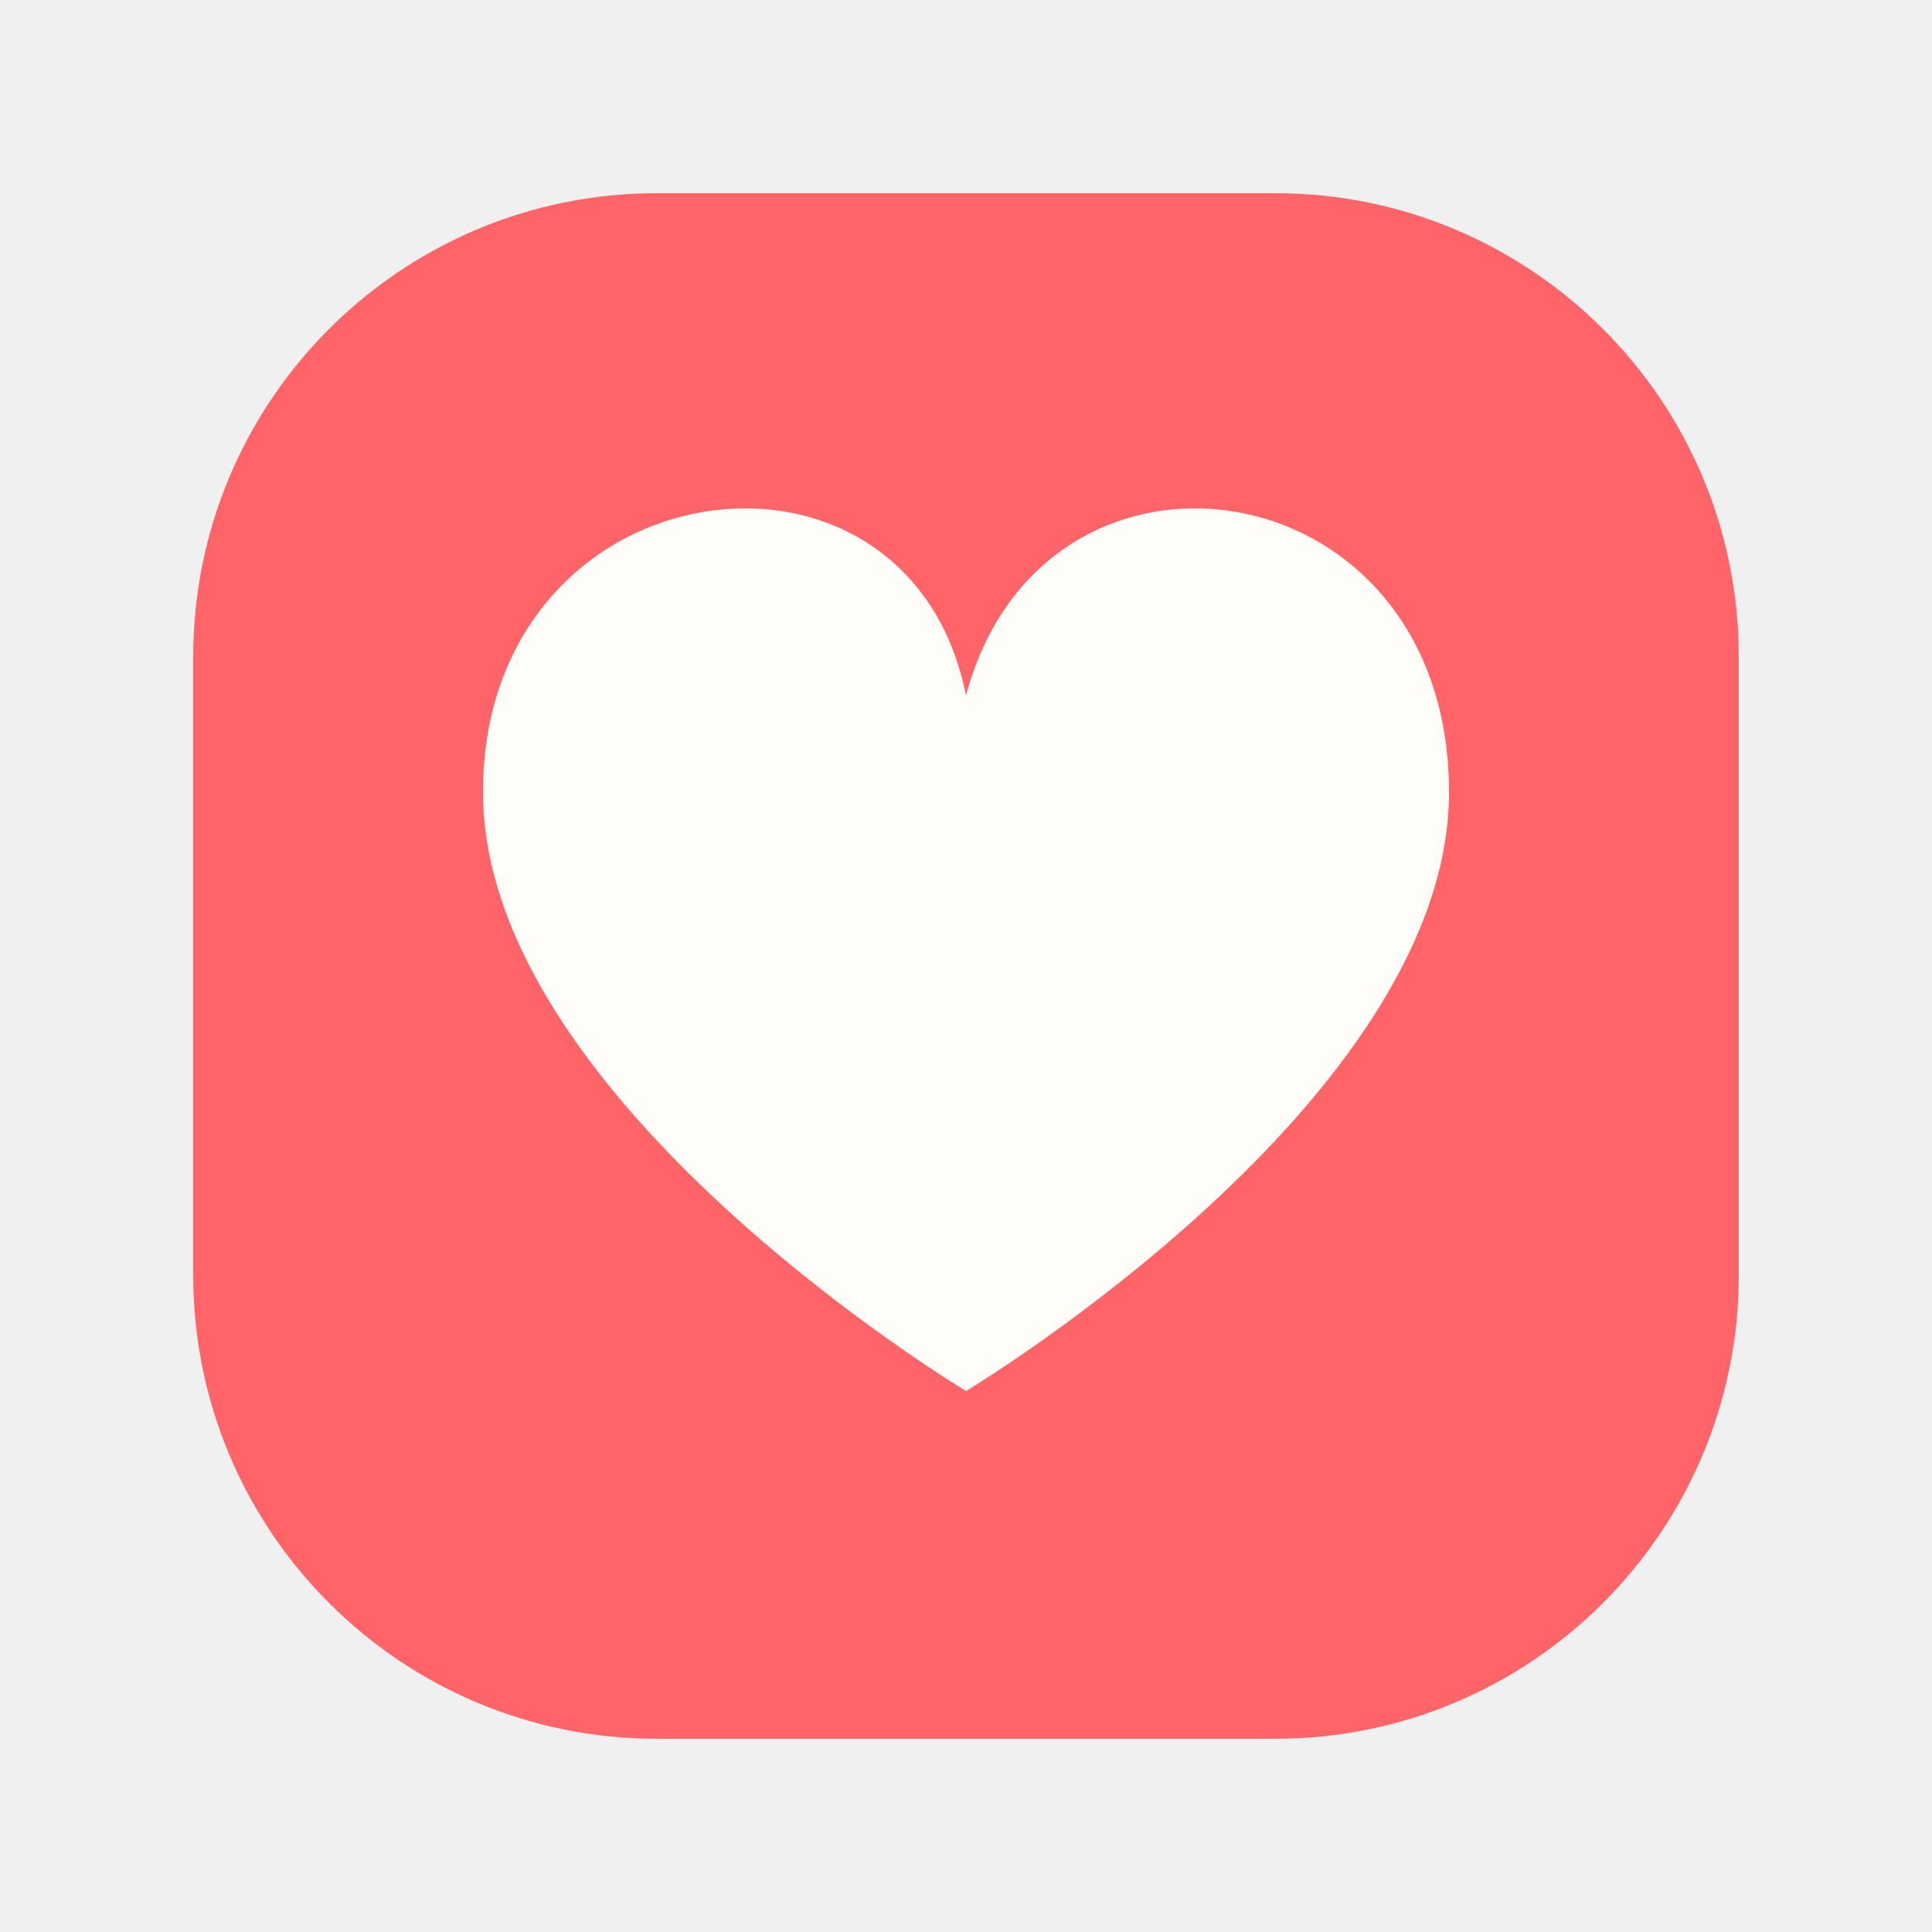
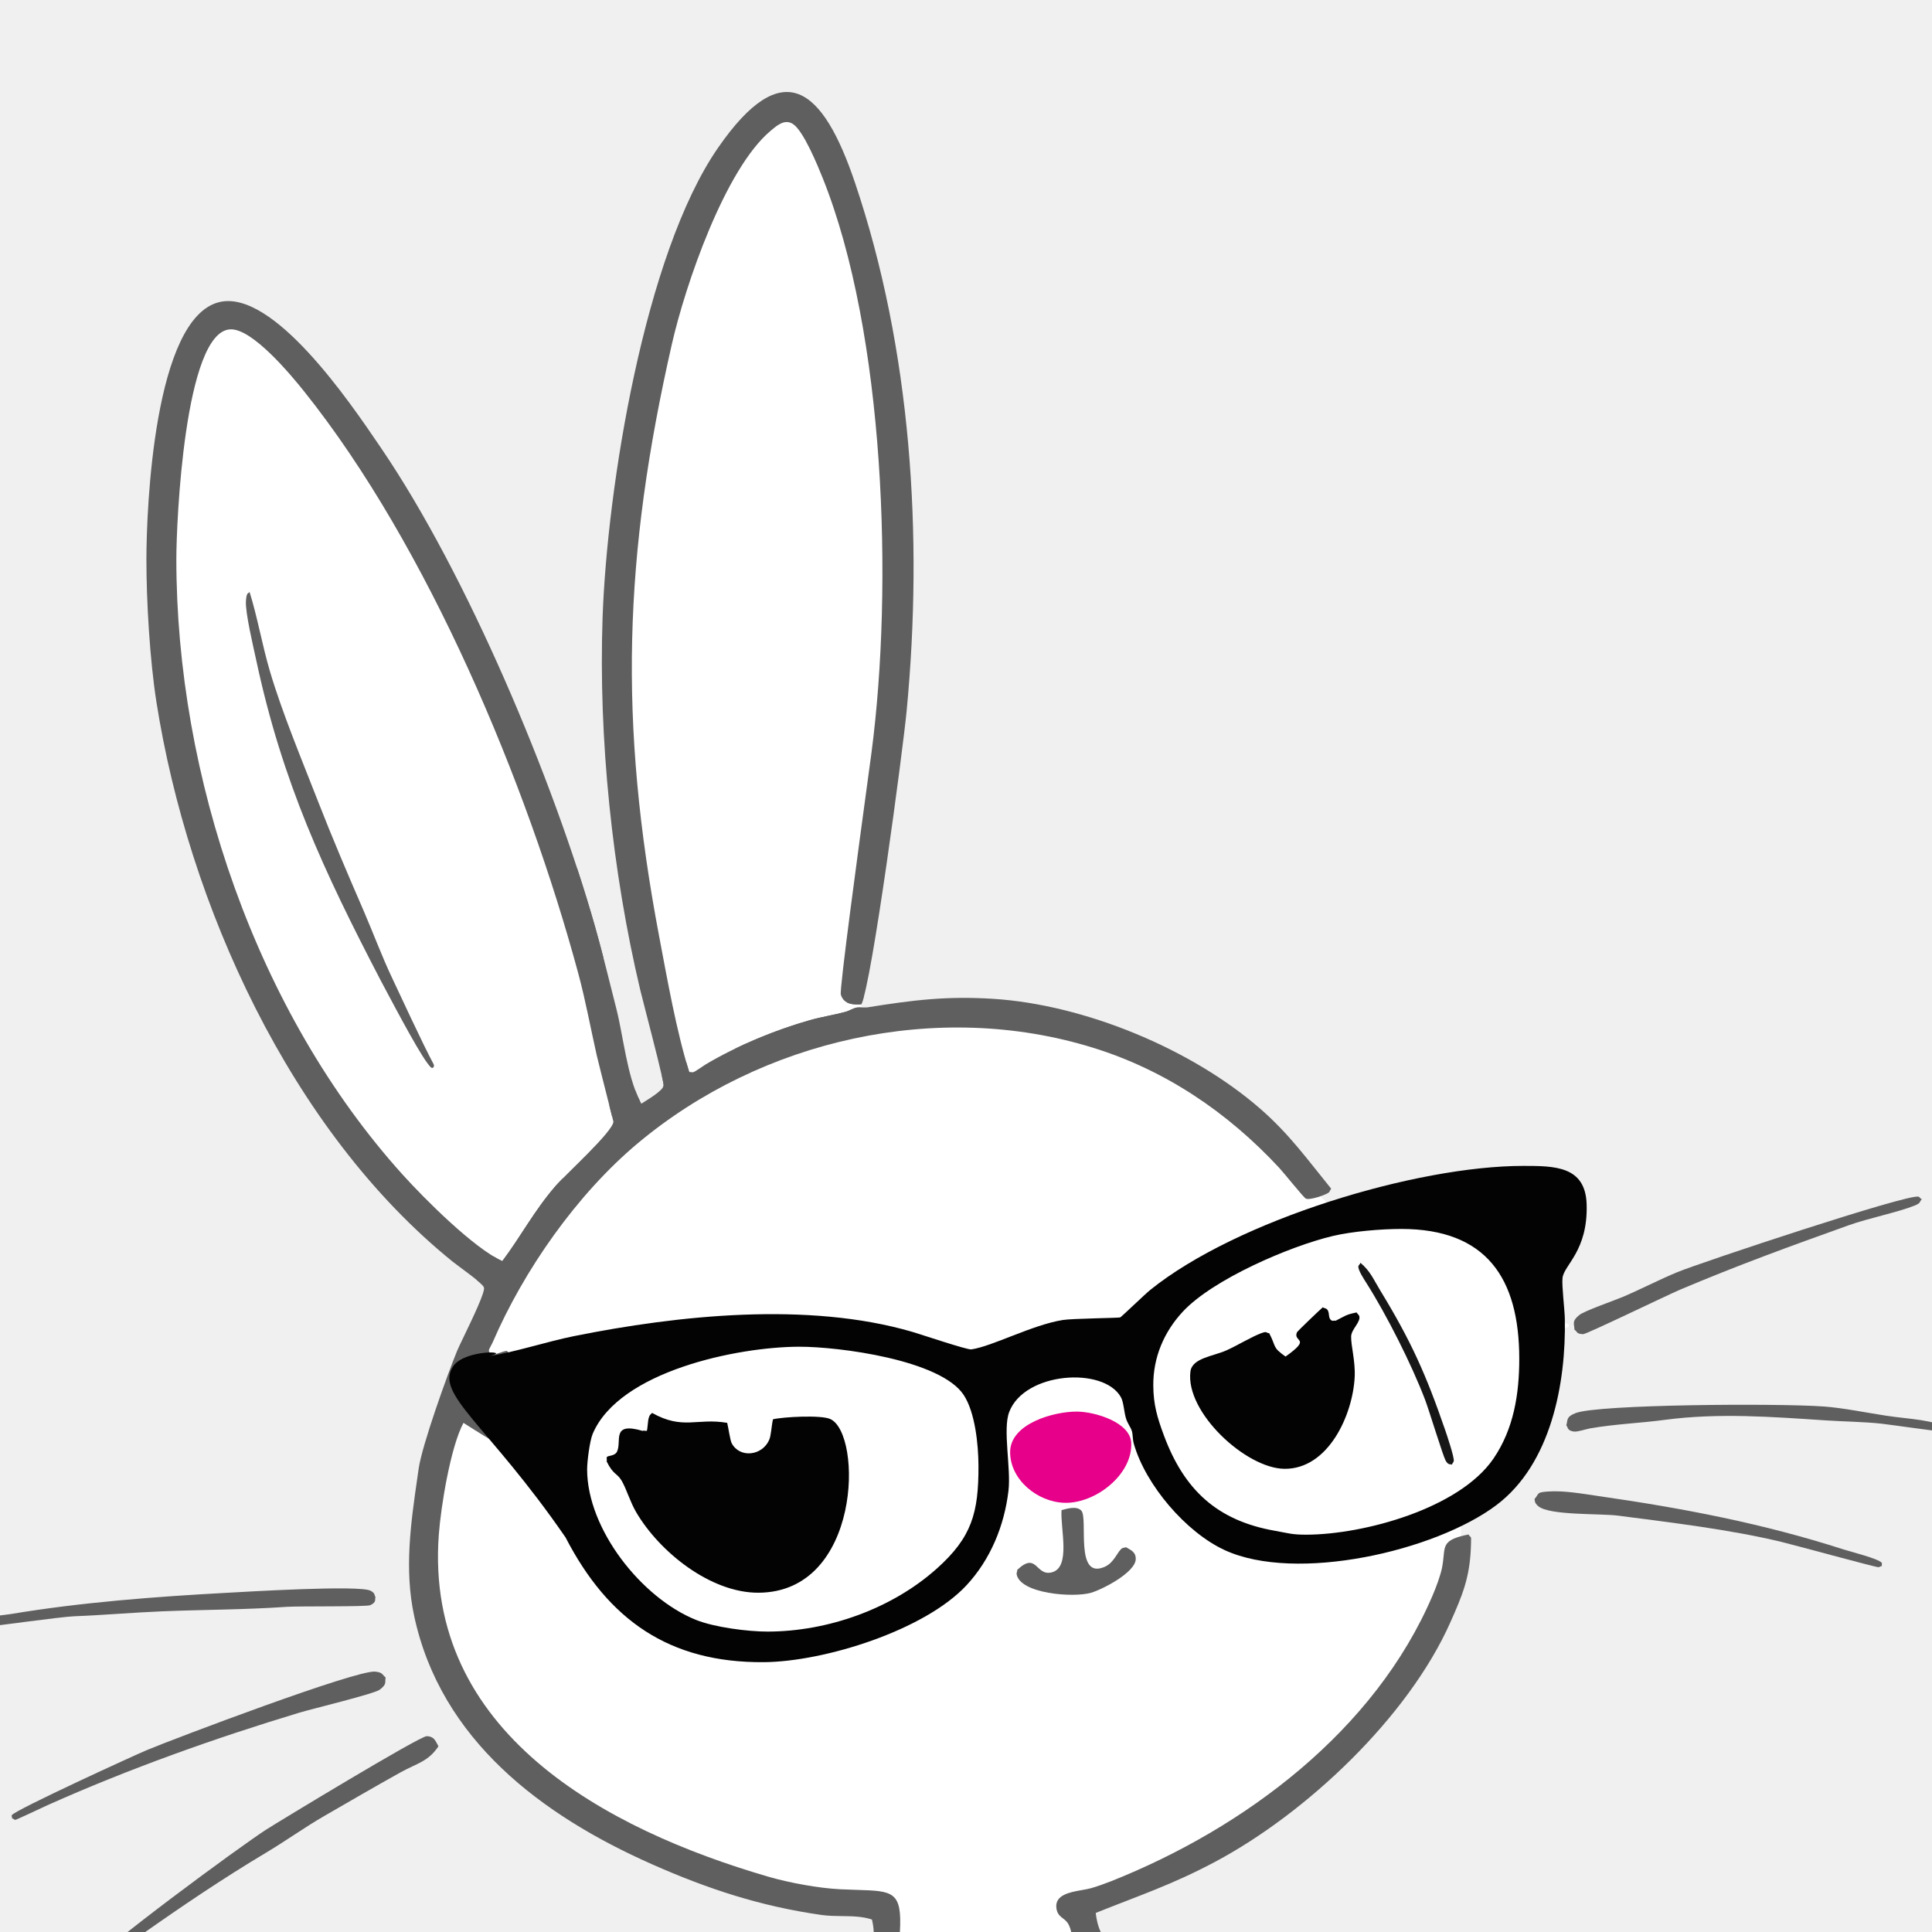
- <svg xmlns="http://www.w3.org/2000/svg" viewBox="0 0 100 100">
-   <rect x="10" y="10" width="80" height="80" rx="24" fill="#ff6468" />
-   <path d="M50 72S25 57 25 41c0-17 22-20 25-5 4-15 25-12 25 5 0 16-25 31-25 31Z" fill="#fffdf7" />
+ <svg xmlns="http://www.w3.org/2000/svg" viewBox="180 107 360 360" width="512" height="512">
+   <g id="favicon-approved-bunny">
+     <g id="bunny-white-fill">
+       <path id="bunny-interior-white" fill="#ffffff" fill-rule="nonzero" d="M208.783 210.369Q208.799 209.397 208.8 209.045Q208.805 207.145 209.311 205.43Q209.698 204.122 209.771 203.102Q209.861 201.839 209.787 199.09Q209.706 196.055 209.842 194.759Q209.902 194.192 210.25 193.28Q210.645 192.245 210.733 191.544Q210.818 190.869 210.799 189.49Q210.782 188.183 210.86 187.605Q211.778 180.862 214.619 173.922Q218.401 164.681 222.621 164.926Q232.126 165.478 250.17 193.385Q264.933 216.217 270.942 231.763Q272.596 236.042 276.148 244.492Q280.128 253.963 281.958 258.798Q285.366 267.804 290.072 285.605Q291.612 291.432 292.427 294.385Q292.625 295.102 293.831 300.209Q296.522 311.609 296.896 312.008Q297.597 312.757 300.158 312.83Q302.388 312.895 303.26 312.557Q306.935 311.13 300.838 289.194Q300.017 286.24 299.904 285.677Q298.118 276.731 296.158 260.879Q295.878 258.613 295.734 257.463Q295.642 256.73 295.256 255.708Q294.866 254.677 294.819 253.895Q294.725 252.302 294.819 248.755Q294.931 244.56 294.758 242.692Q294.682 241.869 294.252 240.716Q293.885 239.73 293.831 239.084Q293.267 232.33 293.815 221.208Q293.856 220.38 294.26 219.272Q294.689 218.096 294.763 217.23Q294.877 215.886 294.798 212.992Q294.72 210.134 294.834 208.862Q294.891 208.232 295.251 207.295Q295.623 206.33 295.718 205.673Q295.859 204.699 295.796 202.493Q295.733 200.249 295.893 199.377Q296.202 197.698 296.804 194.378Q300.365 174.749 302.99 165.405Q307.291 150.09 314.486 137.771Q316.77 133.86 319.983 130.471Q324.113 126.114 326.924 126.08Q332.082 126.019 337.429 142.436Q350.107 181.364 348.188 227.68Q348.151 228.582 347.737 229.702Q347.326 230.817 347.245 231.645Q347.117 232.955 347.211 235.936Q347.31 239.102 347.142 240.374Q347.077 240.864 346.752 241.694Q346.394 242.609 346.297 243.2Q346.154 244.084 346.197 246.015Q346.235 247.66 346.143 248.363Q345.674 251.976 344.212 260.061Q343.584 263.53 343.306 265.156Q343.074 266.515 342.729 270.743Q342.359 275.291 342.102 276.643Q341.95 277.447 341.294 279.974Q340.43 283.303 340.282 284.327Q340.125 285.415 340.17 289.487Q340.22 293.946 340.608 294.614Q341.904 296.844 351.265 295.099Q352.519 294.865 352.788 294.839Q369.422 293.184 389.04 300.885Q408.754 308.623 419.444 321.12Q422.128 324.257 424.824 328.22Q427.056 331.5 428.536 331.832Q429.908 332.139 435.078 330.637Q438.606 329.612 441.058 328.965Q445.09 327.9 453.952 327.155Q456.971 326.901 458.413 326.749Q459.185 326.667 460.29 326.245Q461.148 325.918 461.659 325.854Q464.628 325.482 468.134 326.243Q472.204 327.128 473.011 329.007Q474.796 333.167 471.381 340.158Q467.934 347.214 469.479 351.478Q470.167 353.376 472.289 353.726Q472.283 353.981 472.321 354.246L472.321 354.247Q469.863 354.935 469.591 355.42Q469.152 356.203 469.195 360.423Q469.22 362.881 469.132 363.47Q466.781 379.222 457.383 385.836Q457.178 385.98 456.336 386.515Q453.119 388.56 452.696 389.223Q452.126 390.116 452.198 394.786Q452.248 398.008 452.077 398.779Q451.761 400.203 450.493 403.018Q449.831 404.488 449.556 405.209Q442.184 424.481 419.715 442.583Q411.768 448.985 395.519 456.522Q392.081 458.117 390.297 458.965Q389.788 459.208 388.419 459.701Q383.62 461.43 383.284 463.403Q382.559 467.666 384.283 469.664Q385.367 470.92 388.967 472.202Q390.593 472.781 391.466 473.149Q399.585 476.57 407.323 482.47Q416.511 489.476 418.942 495.763Q421.573 502.566 419.031 507.024Q417.582 509.564 413.258 512.362Q410.591 514.087 410.34 515.097Q409.648 517.881 411.398 523.238Q413.374 529.291 413.127 533.518Q412.698 540.853 406.993 550.142Q406.704 550.612 405.138 552.749Q402.508 556.337 402.369 556.889Q401.598 559.945 403.039 561.087Q403.875 561.748 406.159 561.796Q407.378 561.823 407.863 561.94Q409.458 562.325 412.955 563.886Q416.564 565.498 417.654 566.369Q418.318 566.901 418.985 567.919Q419.53 568.751 419.953 569.157Q420.461 569.643 421.446 570.403Q422.882 571.511 423.119 572.143Q423.503 573.165 422.49 575.201Q421.18 577.835 417.467 578.188Q415.091 578.414 409.478 577.558Q404.712 576.831 401.997 577.013L402 577L397 577L397.2 580.2L398.239 580.419Q398.169 581.17 398.193 582.103Q398.301 586.401 397.066 588.154Q394.895 591.237 387.749 591.2Q381.564 591.168 363.859 585.673Q358.566 584.03 356.386 583.428Q353.849 582.727 348.564 581.96Q345.004 581.443 343.297 581.09Q342.603 580.947 340.399 580.274Q337.67 579.44 336.803 579.298Q336.025 579.171 334.342 578.986Q330.47 578.561 328.733 577.925Q326.133 576.972 320.043 572.503Q317.098 570.342 316.516 570.265Q313.4 569.856 310.998 571.396Q309.578 572.305 307.236 575.003Q305.099 577.464 303.726 578.574Q299.243 582.199 293.027 583.137Q287.052 584.038 281.347 582.219Q268.273 578.049 267.811 565.644Q267.769 564.528 268.321 562.172Q269.097 558.854 268.463 557.514Q268.344 557.262 266.667 556.313Q259.167 552.068 257.625 550.817Q257.169 550.447 256.672 549.56Q256.31 548.916 256.049 548.561Q252.037 543.124 251.706 536.79Q251.364 530.261 255.086 524.722Q257.297 521.431 261.964 518.478Q266.859 515.382 270.476 515.324Q270.86 515.318 271.969 515.537Q275.003 516.135 276.626 515.468Q277.625 515.057 279.462 512.252Q283.911 505.458 289.008 503.982Q292.948 502.84 299.189 505.153Q305.227 507.391 307.827 510.638Q308.26 511.179 310.955 515.049Q314.203 519.714 314.503 519.955Q317.255 522.173 319.935 519.795Q321.277 518.604 323.193 515.225Q323.849 514.069 324.111 513.687Q324.524 513.086 325.239 512.047Q333.818 499.572 336.85 493.593Q341.52 484.383 343.903 472.331Q345.266 465.437 344.183 463.642Q343.256 462.103 338.87 462.236Q335.866 462.326 333.938 462.17Q332.994 462.094 327.013 460.728Q321.144 459.389 319.85 458.979Q276.483 445.236 263.524 419.236Q260.346 412.86 259.368 407.025Q258.97 404.656 258.679 403.082Q258.566 402.469 258.237 401.638Q257.872 400.716 257.822 399.935Q257.326 392.253 260.513 379.49Q263.311 368.284 267.2 359.436Q268.097 357.395 269.538 354.281Q272.232 348.458 271.995 346.812Q271.746 345.072 267.671 342.009Q265.002 340.002 263.228 338.537Q259.148 335.167 250.853 326.204Q250.347 325.658 249.734 324.632Q249.154 323.661 248.705 323.13Q234.664 306.536 224.288 282.449Q214.235 259.113 210.868 236.467Q210.78 235.877 210.8 234.514Q210.824 232.893 210.686 232.118Q210.586 231.556 210.247 230.691Q209.914 229.843 209.851 229.312Q209.662 227.735 209.774 223.726Q209.865 220.43 209.776 218.989Q209.711 217.933 209.254 216.782Q208.986 216.107 208.898 215.647Q208.713 214.673 208.783 210.369Z" />
+     </g>
+     <g id="bunny-ears-left">
+       <path id="ear-left-outline" fill="#5f5f60" fill-rule="evenodd" d="M290.858 279.6C291.363 281.376 291.868 283.256 292.366 285.169L296.985 311.829Q297.02 312.03 296.974 312.227Q296.928 312.425 296.808 312.589L295.89 313.847Q295.762 314.022 295.574 314.129L294.047 314.992C293.894 314.388 293.684 313.56 293.447 312.623C292.589 309.239 291.372 304.435 291.196 303.657C290.069 298.668 289.103 293.392 287.782 288.488C278.214 252.995 259.699 208.725 236.677 179.941C234.25 176.906 227.028 168.169 222.903 168.369C214.359 168.783 212.859 204.483 212.859 211.14C212.856 251.64 227.734 295.646 255.044 325.896C259.141 330.434 268.302 339.585 273.597 341.994C277.041 337.416 279.499 332.649 283.506 328.011C283.842 327.621 284.375 327.071 285.026 326.416L270.206 347.036C270.207 346.953 270.198 346.886 270.178 346.837C269.852 346.049 265.368 342.916 264.349 342.092C234.109 317.664 215.071 275.433 209.152 237.837C207.929 230.071 207.268 219.037 207.281 211.134C207.296 201.723 208.689 166.269 220.844 163.297C230.879 160.843 245.232 181.982 250.604 189.893C250.757 190.119 250.903 190.333 251.041 190.536C267.004 213.999 283.079 252.25 290.858 279.6Z" />
+       <path id="ear-left-inner-line" fill="#5f5f60" fill-rule="evenodd" d="M 226.5 217.292 C 226.314 217.66 225.941 217.194 225.825 218.996 C 225.685 221.18 227.227 227.589 227.741 229.999 C 232.597 252.734 240.301 269.262 250.925 289.669 C 254.5 296.4 258.8 304.5 260.3 305.9 C 260.7 306.2 261 305.7 260.8 305.3 C 258.8 301.6 254.18 291.57 253.169 289.449 C 251.092 285.085 249.594 280.938 247.71 276.596 C 244.788 269.86 241.932 263.173 239.264 256.328 C 236.29 248.698 232.533 239.7 230.262 231.966 C 228.839 227.119 227.97 221.98 226.5 217.292 Z" />
+     </g>
+     <g id="bunny-ears-right">
+       <path id="ear-right-outline" fill="#5f5f60" fill-rule="evenodd" d="M308.43 306.78C308.488 306.766 308.546 306.762 308.605 306.763L303.502 309.648C303.587 309.513 303.641 309.385 303.656 309.267C303.728 308.692 301.697 300.809 300.368 295.654C299.859 293.677 299.453 292.102 299.308 291.492C294.073 269.438 291.503 244.592 292.282 222.091C293.118 197.966 300.068 154.4 313.775 134.569C325.92 116.999 333.328 123.304 339.328 141.084C349.8 172.111 352.042 206.834 348.949 239.365C348.235 246.874 342.445 290.242 340.501 294.132C339.102 294.206 337.235 294.24 336.674 292.321C336.396 291.37 340.012 264.754 341.662 252.609L341.663 252.605C342.02 249.977 342.285 248.027 342.398 247.162C346.453 216.233 344.922 169.139 333.283 140.139C332.354 137.825 329.711 131.363 327.752 130.104C326.256 129.143 324.88 130.296 323.723 131.264C323.685 131.296 323.647 131.328 323.61 131.359C315.058 138.504 307.685 160.204 305.211 171.047C296.179 210.64 295.26 241.565 302.832 281.523C304.335 289.455 306.051 299.198 308.43 306.78ZM294.865 295.03C296.15 300.111 296.82 307.346 299.202 312.078L295.574 314.129Q295.449 314.199 295.308 314.232Q295.168 314.265 295.024 314.256Q294.88 314.248 294.745 314.199Q294.609 314.151 294.493 314.066Q294.413 314.008 294.346 313.935Q294.28 313.863 294.228 313.779Q294.177 313.695 294.143 313.602Q294.109 313.51 294.094 313.412Q294.079 313.315 294.083 313.217Q294.087 313.118 294.11 313.022Q294.133 312.927 294.175 312.837Q294.216 312.748 294.274 312.669L294.942 311.753L287.453 268.532C288.714 272.366 289.855 276.073 290.858 279.6C292.239 284.454 293.615 290.087 294.865 295.03ZM340.516 294.732C340.813 294.749 341.127 294.766 341.465 294.731L316.818 302.477C321.379 300.262 326.314 298.397 330.906 297.096C333.147 296.461 335.47 296.111 337.505 295.556C338.268 295.348 339.058 294.829 339.687 294.739C339.949 294.701 340.224 294.716 340.516 294.732Z" />
+     </g>
+     <g id="bunny-head">
+       <path id="head-outline" fill="#5f5f60" fill-rule="evenodd" d="M337.81 293.783L340.954 292.795C340.787 293.411 340.635 293.865 340.501 294.132C339.644 294.178 338.611 294.208 337.81 293.783ZM339.678 459.152C346.408 459.36 348.113 459.413 347.684 467L342.804 467C342.78 466.297 342.682 465.546 342.475 464.675C340.686 464.084 338.81 464.061 336.898 464.037C335.622 464.021 334.329 464.005 333.035 463.82C321.69 462.197 311.92 458.998 301.456 454.361C280.984 445.288 262.119 431.223 257.168 408.088C255.311 399.411 256.538 390.892 257.778 382.29C257.856 381.753 257.933 381.216 258.01 380.679C258.636 376.29 263.33 363.231 265.171 358.722C265.372 358.231 265.867 357.201 266.474 355.941C268.09 352.584 270.491 347.593 270.178 346.837C270.074 346.585 269.544 346.092 268.838 345.513L271.986 341.132C272.553 341.474 273.092 341.765 273.597 341.994C277.041 337.416 279.499 332.649 283.506 328.011C285.479 325.726 294.162 317.921 294.302 316.014C294.303 316.002 293.978 314.72 293.538 312.982L298.399 310.234C298.728 311.101 299.095 311.916 299.51 312.658C300.482 311.999 303.528 310.291 303.656 309.267C303.675 309.114 303.546 308.447 303.322 307.452L307.862 304.886C308.047 305.53 308.236 306.162 308.43 306.78C308.554 306.749 308.682 306.766 308.81 306.783C308.939 306.8 309.067 306.816 309.191 306.785C309.52 306.702 311.085 305.576 311.524 305.315C317.34 301.861 324.46 298.922 330.906 297.096C333.147 296.461 335.47 296.111 337.505 295.556C338.268 295.348 339.058 294.829 339.687 294.739C339.949 294.701 340.224 294.716 340.516 294.732C340.863 294.752 341.235 294.772 341.64 294.707C350.108 293.348 356.411 292.567 365.096 293.12C382.05 294.2 401.965 302.407 414.8 313.572C420.237 318.302 423.593 323.02 428.049 328.5C427.858 328.686 427.82 328.994 427.629 329.18C427.219 329.581 424.036 330.729 423.295 330.328C422.903 330.115 419.135 325.443 418.363 324.611C408.76 314.271 397.144 306.388 383.578 302.201C354.688 293.285 321.893 300.735 298.83 320.041C287.523 329.506 277.613 343.649 271.793 357.147C271.675 357.42 271.121 358.392 271.097 358.564C271.078 358.696 271.125 358.827 271.172 358.957C271.219 359.088 271.265 359.218 271.247 359.35C271.371 359.332 271.451 359.374 271.53 359.416C271.61 359.458 271.689 359.5 271.814 359.482C272.004 359.455 272.387 359.321 272.807 359.173L272.808 359.173C273.49 358.933 274.271 358.658 274.491 358.751C274.736 358.854 274.695 359.306 274.939 359.409C275.073 362.887 275.293 374.117 274.657 376.851C271.72 375.663 269.054 373.818 266.36 372.134C263.958 376.596 262.149 387.702 261.762 392.995C259.071 429.783 292.832 447.867 323.213 456.708C327.07 457.831 332.555 458.84 336.564 459.036C337.705 459.092 338.74 459.124 339.678 459.152ZM384.171 463.449C384.29 464.492 384.56 465.868 385.108 467L379.607 467C379.504 466.559 379.37 466.104 379.116 465.605C378.442 464.282 377.087 464.38 376.844 462.563C376.512 460.078 379.353 459.579 381.646 459.176C382.249 459.07 382.814 458.971 383.274 458.844C384.293 458.562 386.042 457.935 387.041 457.537C411.954 447.634 436.215 429.46 446.96 404.251C447.591 402.771 448.443 400.528 448.734 398.965C448.873 398.22 448.935 397.576 448.99 397.011C449.206 394.764 449.299 393.798 453.639 392.928C453.72 393.178 454.036 393.304 454.117 393.554C454.136 393.614 454.08 395.318 454.07 395.553C453.821 401.112 452.47 404.311 450.253 409.297C442.379 427.004 423.428 444.86 406.455 453.902C398.353 458.219 392.368 460.155 384.171 463.449Z" />
+     </g>
+     <g id="bunny-glasses">
+       <path id="glasses-frame" fill="#030303" fill-rule="evenodd" d="M 271.112 359.694 C 275.8 358.7 266.7 358.4 264.5 361.5 C 260.8 366.7 270.8 372.3 285.386 393.48 C 293.317 408.83 304.677 416.861 322.341 416.72 C 333.622 416.63 352.266 410.803 360.087 402.399 C 364.579 397.572 367.143 391.277 367.912 384.794 C 368.414 380.57 366.814 373.363 368.049 370.11 C 370.889 362.625 385.652 361.608 388.864 367.345 C 389.364 368.237 389.454 370.066 389.782 371.198 C 390.105 372.31 390.693 372.908 390.915 373.676 C 391.104 374.33 391.03 375.172 391.27 376.016 C 393.449 383.685 400.991 392.527 408.221 395.849 C 421.528 401.965 447.427 396.038 458.831 387.456 C 469.04 379.774 471.826 364.709 471.582 352.714 C 471.544 350.843 470.99 346.588 471.152 345.135 C 471.425 342.685 475.893 340.112 475.649 331.442 C 475.446 324.26 469.683 324.253 463.897 324.249 C 443.882 324.234 410.485 334.337 394.322 347.366 C 393.383 348.123 389.008 352.333 388.74 352.479 C 388.534 352.59 379.827 352.679 378.062 352.959 C 372.352 353.862 364.877 357.886 360.985 358.44 C 360.225 358.549 351.575 355.632 349.976 355.166 C 330.573 349.504 306.373 352.065 286.967 355.963 C 281.987 356.964 275.838 358.986 271.112 359.694 Z M 289.402 380.827 C 289.43 391.945 299.522 404.753 309.692 408.846 C 313.106 410.22 319.342 411.029 323.048 411.022 C 334.278 411.003 346.181 406.779 354.569 399.273 C 361.059 393.465 362.366 388.938 362.322 380.055 C 362.302 376.205 361.714 370.168 359.558 366.912 C 355.244 360.394 336.325 357.921 328.88 357.942 C 317.437 357.973 295.428 362.477 290.451 374.148 C 289.886 375.471 289.398 379.327 289.402 380.827 Z M 394.898 365.153 C 394.92 368.758 395.647 371.161 396.882 374.484 C 400.651 384.624 406.807 390.343 417.533 392.233 C 420.09 392.684 420.702 392.976 423.462 392.966 C 434.19 392.926 451.919 388.08 458.27 378.811 C 462.068 373.269 463.096 366.731 463.092 360.157 C 463.083 345.203 456.979 335.99 441.083 335.996 C 437.35 335.998 431.98 336.449 428.366 337.304 C 420.343 339.203 406.024 345.373 400.415 351.391 C 396.877 355.185 394.867 359.944 394.898 365.153 Z" />
+       <path id="right-lens-slender-accent" fill="#171717" fill-rule="evenodd" d="M 433.5 342.299 C 433.448 342.557 433.167 342.688 433.115 342.946 C 432.984 343.589 434.224 345.462 434.6 346.054 C 438.382 352.017 443.032 361.229 445.544 367.824 C 446.274 369.741 448.881 378.283 449.365 379.151 C 449.899 380.108 450.296 379.755 450.551 379.921 C 450.594 379.666 450.847 379.503 450.89 379.248 C 451.007 378.545 449.604 374.389 449.291 373.481 C 445.726 363.114 442.908 356.827 437.17 347.427 C 435.885 345.322 435.365 343.89 433.5 342.299 Z" />
+     </g>
+     <g id="bunny-eye-left">
+       <path id="eye-left-pupil-and-lashes" fill="#030303" fill-rule="evenodd" d="M 301.5 370.272 C 301.353 370.551 301.01 370.423 300.791 371.621 C 300.758 371.799 300.597 373.525 300.553 373.567 C 300.36 373.745 299.962 373.455 299.77 373.634 C 293.75 371.851 295.955 375.64 294.945 377.543 C 294.533 378.318 293.29 378.214 293.097 378.486 C 292.943 378.702 293.176 379.062 293.022 379.279 C 294.31 381.914 294.986 381.424 295.873 382.974 C 296.749 384.504 297.42 386.853 298.529 388.752 C 302.877 396.193 312.413 403.83 321.35 403.78 C 340.507 403.672 340.726 374.125 334.706 371.414 C 332.951 370.625 325.942 371.012 324.034 371.464 C 323.743 372.727 323.695 374.462 323.327 375.303 C 322.021 378.28 317.857 378.757 316.345 375.934 C 316.052 375.389 315.724 373.033 315.503 372.128 C 309.852 371.16 307.284 373.51 301.5 370.272 Z" />
+     </g>
+     <g id="bunny-eye-right">
+       <path id="eye-right-pupil-and-lashes" fill="#030303" fill-rule="evenodd" d="M 419.54 359.776 C 417.001 357.97 417.884 358.054 416.492 355.414 C 415.847 355.42 416.239 354.96 414.99 355.429 C 413.172 356.111 410.548 357.716 408.561 358.607 C 406.018 359.747 402.14 360.035 401.818 362.57 C 400.853 370.168 412.16 380.611 419.325 380.692 C 427.49 380.785 432.08 370.668 432.426 363.568 C 432.57 360.612 431.72 357.759 431.764 356.029 C 431.798 354.669 433.635 353.31 433.269 352.201 C 433.185 351.948 432.881 351.807 432.797 351.553 C 430.752 351.968 430.798 352.135 428.855 353.115 C 428.617 352.994 428.414 353.198 428.176 353.077 C 427.327 352.645 427.903 351.502 427.205 350.916 C 427.003 350.747 426.683 350.767 426.481 350.598 C 425.985 351.01 421.746 355.054 421.659 355.27 C 420.899 357.157 424.53 356.236 419.54 359.776 Z" />
+     </g>
+     <g id="bunny-nose">
+       <path id="nose-pink" fill="#e70089" fill-rule="evenodd" d="M 368.223 377.608 C 368.245 382.748 373.314 386.874 378.342 387.026 C 384.06 387.198 390.998 381.842 390.797 375.923 C 390.663 371.99 383.992 370.053 380.693 370.03 C 376.417 369.999 368.2 372.24 368.223 377.608 Z" />
+     </g>
+     <g id="bunny-whiskers-left">
+       <path id="whisker-left-430" fill="#5f5f60" fill-rule="evenodd" d="M 259.506 430.514 C 258.213 430.485 231.585 446.637 229.586 447.929 C 224.564 451.175 199.021 469.945 196.36 473.472 C 195.597 474.484 196.205 474.58 196.175 474.789 C 196.421 474.713 196.552 474.959 196.798 474.883 C 197.263 474.739 204.763 468.624 206.284 467.551 C 213.968 462.135 221.553 457.013 229.635 452.184 C 233.277 450.008 236.82 447.461 240.442 445.371 C 245.062 442.706 250.01 439.819 254.647 437.246 C 257.706 435.549 259.803 435.262 261.7 432.394 C 261.185 431.565 261.02 430.548 259.506 430.514 Z" />
+       <path id="whisker-left-418" fill="#5f5f60" fill-rule="evenodd" d="M 182.219 445.822 C 182.481 445.831 182.604 446.094 182.866 446.103 C 183.029 446.108 188.303 443.615 188.974 443.315 C 203.993 436.602 220.047 430.879 235.765 426.135 C 238.136 425.42 249.692 422.629 250.719 421.871 C 252.174 420.799 251.667 420.459 251.857 419.571 C 251.186 419.049 251.348 418.621 249.896 418.482 C 246.372 418.144 212.718 430.869 207.281 433.138 C 205.242 433.989 182.749 444.274 182.205 445.231 C 182.077 445.457 182.347 445.596 182.219 445.822 Z" />
+       <path id="whisker-left-403" fill="#5f5f60" fill-rule="evenodd" d="M 176.872 409.591 C 177.127 409.671 177.21 410.052 177.465 410.132 C 177.605 410.175 191.445 408.258 193.759 408.17 C 199.27 407.96 204.701 407.473 210.175 407.248 C 217.917 406.93 225.679 406.949 233.419 406.411 C 235.668 406.254 248.317 406.425 248.997 406.101 C 250.268 405.496 249.769 405.015 249.974 404.598 C 249.721 404.27 249.969 403.901 249.061 403.413 C 246.999 402.305 225.492 403.622 222.299 403.794 C 209.004 404.513 195.151 405.557 182.026 407.752 C 181.086 407.909 178.399 408.13 177.719 408.481 C 176.798 408.957 176.949 409.491 176.872 409.591 Z" />
+     </g>
+     <g id="bunny-whiskers-right">
+       <path id="whisker-right-330" fill="#5f5f60" fill-rule="evenodd" d="M 473.377 354.762 C 473.929 355.127 473.691 355.564 475.001 355.602 C 475.61 355.619 490.768 348.276 493.113 347.286 C 503.993 342.695 513.404 339.274 524.458 335.316 C 528.078 334.019 533.666 332.88 536.704 331.664 C 538.013 331.14 537.55 331.025 538.108 330.463 C 537.852 330.395 537.733 330.048 537.477 329.981 C 535.426 329.438 497.067 342.192 492.542 344.049 C 489.181 345.429 485.752 347.234 482.351 348.675 C 480.725 349.363 475.239 351.252 474.274 352.039 C 472.832 353.216 473.342 353.628 473.377 354.762 Z" />
+       <path id="whisker-right-385" fill="#5f5f60" fill-rule="evenodd" d="M 465.923 386.346 C 466.06 386.601 465.816 386.961 466.627 387.65 C 468.715 389.423 478.121 388.978 481.537 389.422 C 491.337 390.698 502.329 391.999 511.894 394.298 C 513.933 394.788 529.561 399.056 530.017 399.025 C 530.273 399.008 530.434 398.812 530.691 398.795 C 530.529 398.593 530.779 398.389 530.617 398.187 C 530.011 397.43 524.655 396.086 523.511 395.716 C 508.507 390.873 493.541 388.022 477.967 385.787 C 475.05 385.368 471.4 384.699 468.428 384.923 C 466.244 385.088 466.879 385.228 465.923 386.346 Z" />
+       <path id="whisker-right-369" fill="#5f5f60" fill-rule="evenodd" d="M 471.857 372.588 C 472.214 372.968 471.976 373.557 473.233 373.744 C 473.957 373.852 475.482 373.297 476.329 373.152 C 481.131 372.33 485.565 372.187 490.231 371.568 C 500.237 370.239 510.18 371.005 520.179 371.668 C 523.518 371.89 527.299 371.925 530.561 372.279 C 532.142 372.451 542.247 373.906 542.831 373.85 C 544.352 373.705 543.759 373.548 544.12 373.431 C 539.701 371.389 536.126 371.511 531.337 370.777 C 527.805 370.236 523.398 369.34 519.88 369.082 C 511.387 368.458 477.734 368.669 473.58 370.313 C 471.783 371.024 472.178 371.53 471.857 372.588 Z" />
+     </g>
+     <g id="bunny-mouth">
+       <path id="mouth-and-philtrum" fill="#5f5f60" fill-rule="evenodd" d="M 377.799 388.392 C 377.561 391.849 379.609 399.118 375.943 399.995 C 372.954 400.709 373.242 396.036 369.544 399.525 C 369.59 399.789 369.385 400.057 369.431 400.321 C 370.064 403.969 379.98 404.755 383.3 403.788 C 385.501 403.147 391.541 399.992 391.63 397.536 C 391.684 396.06 390.442 395.724 389.797 395.292 C 389.58 395.434 389.312 395.354 389.095 395.495 C 388.221 396.065 387.642 398.163 385.862 398.947 C 380.199 401.444 382.803 389.99 381.498 388.499 C 380.631 387.51 378.63 388.179 377.799 388.392 Z" />
+     </g>
+   </g>
</svg>
